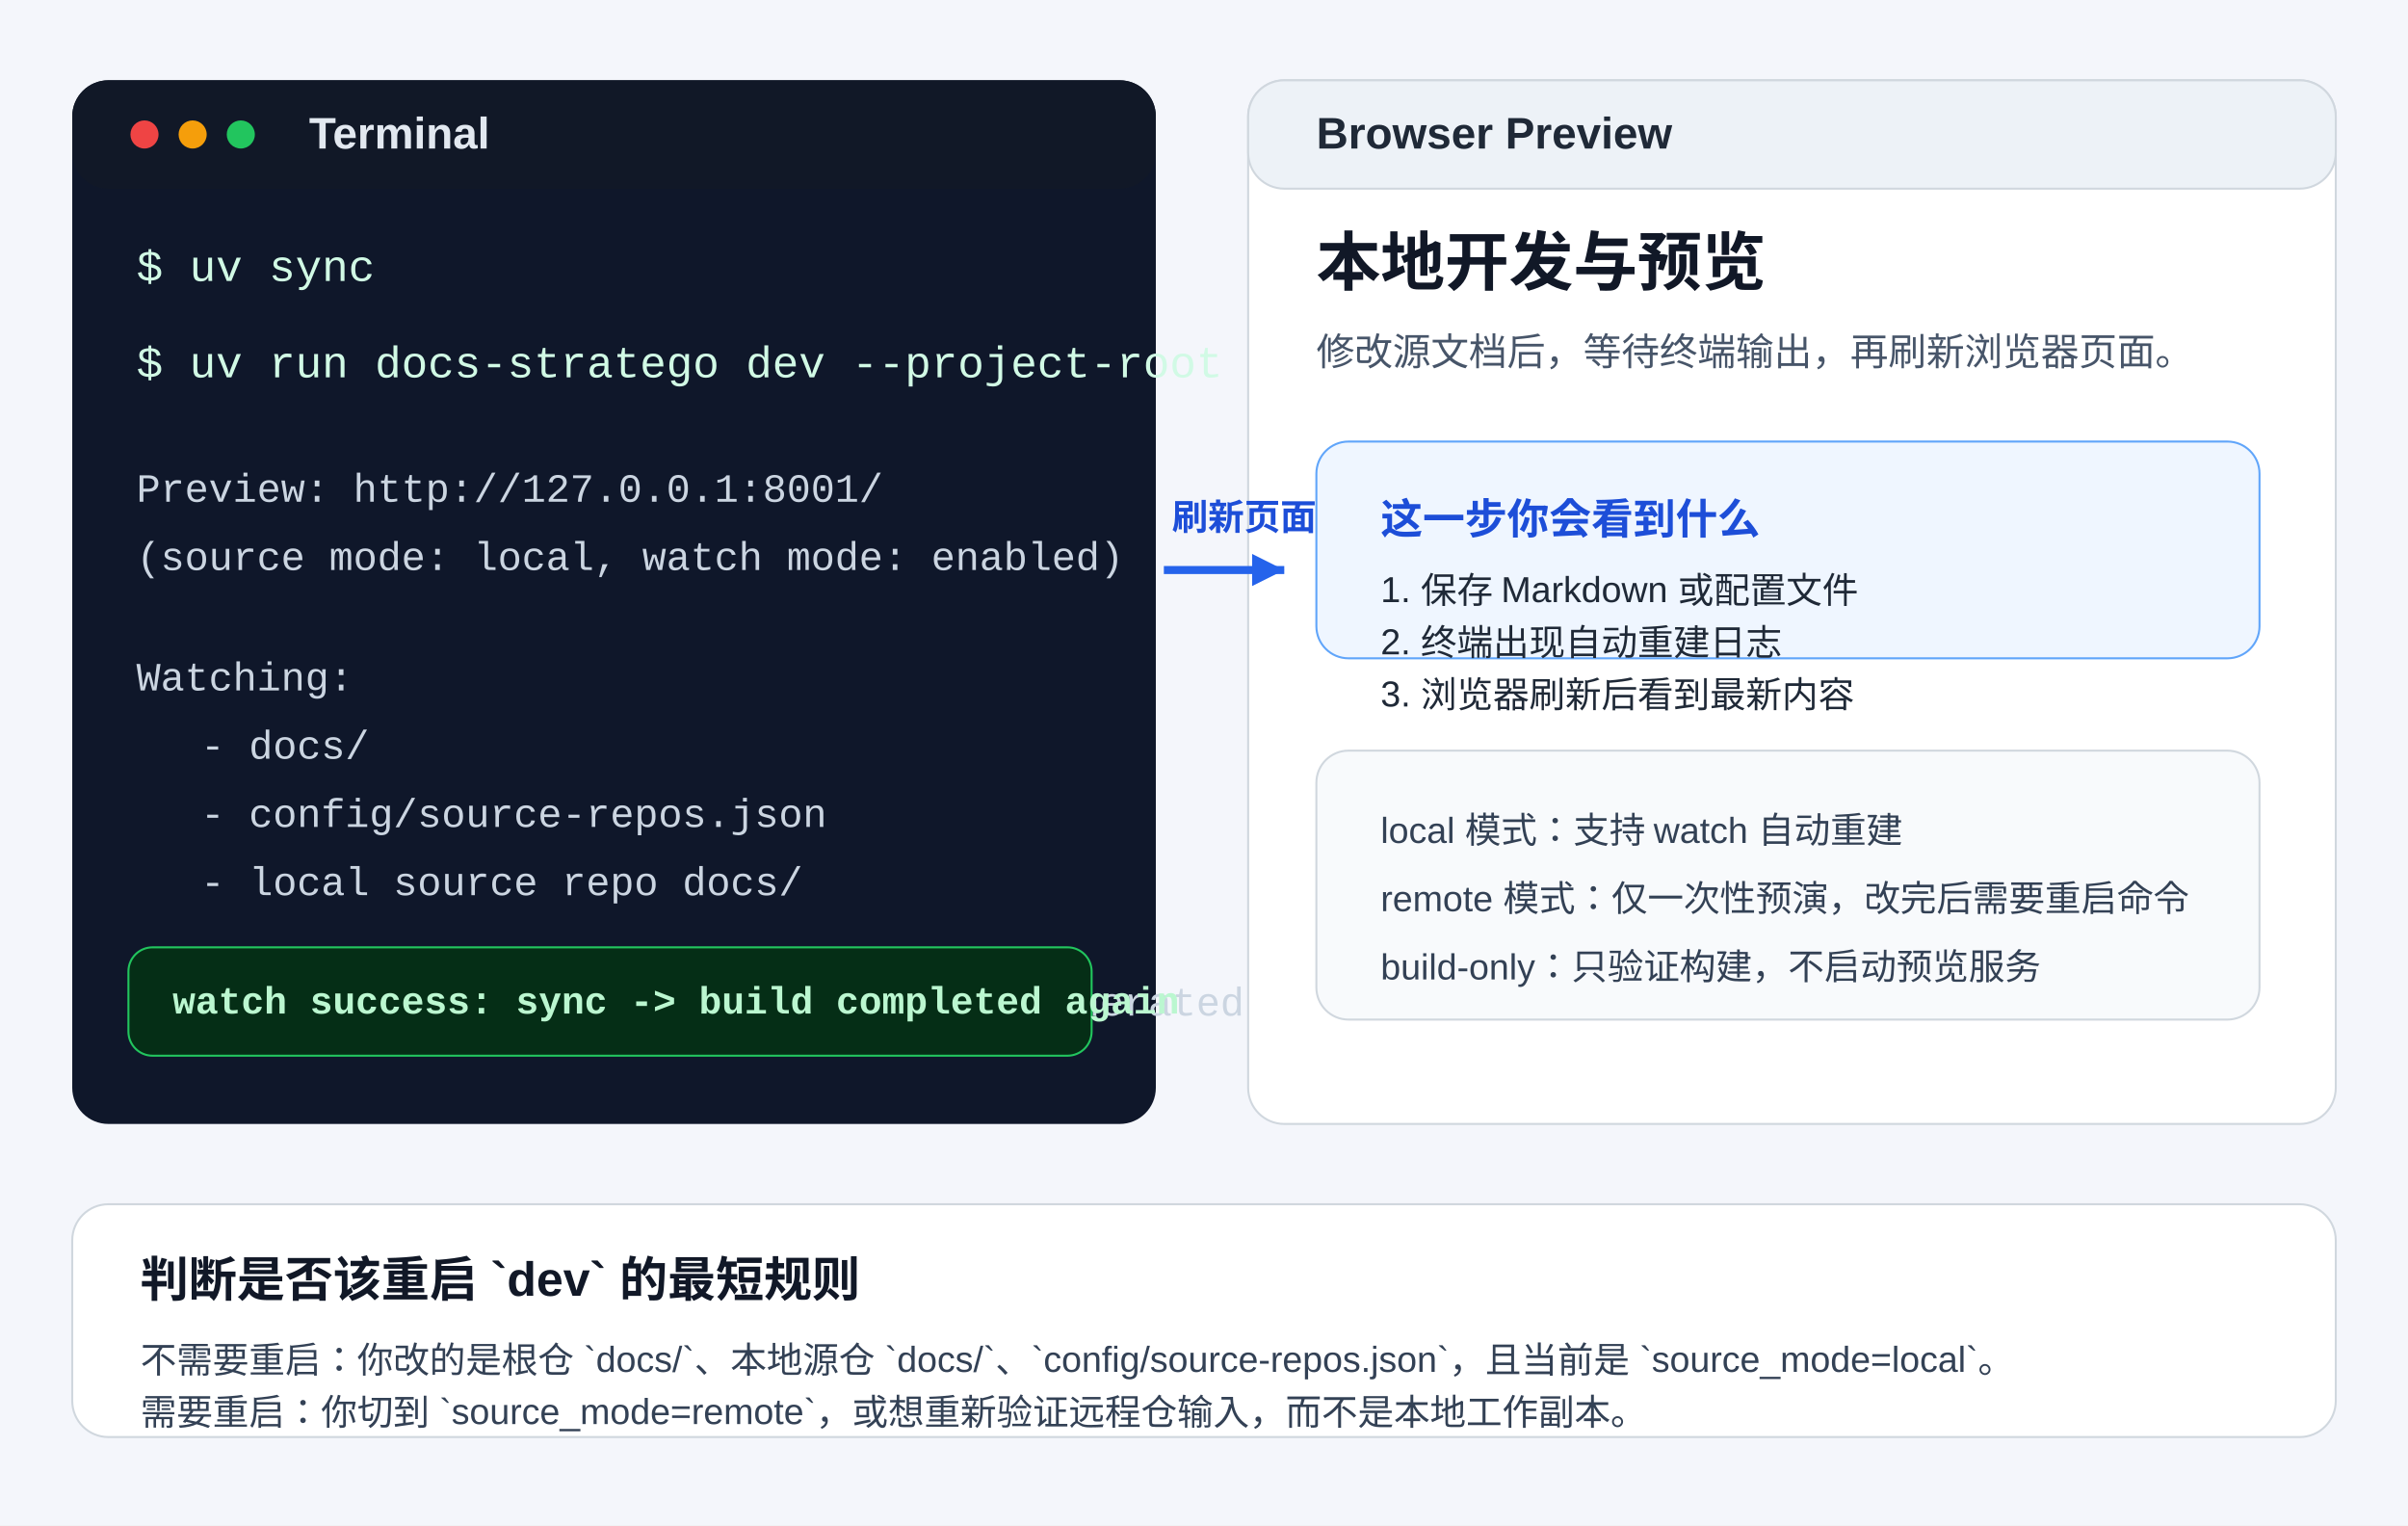
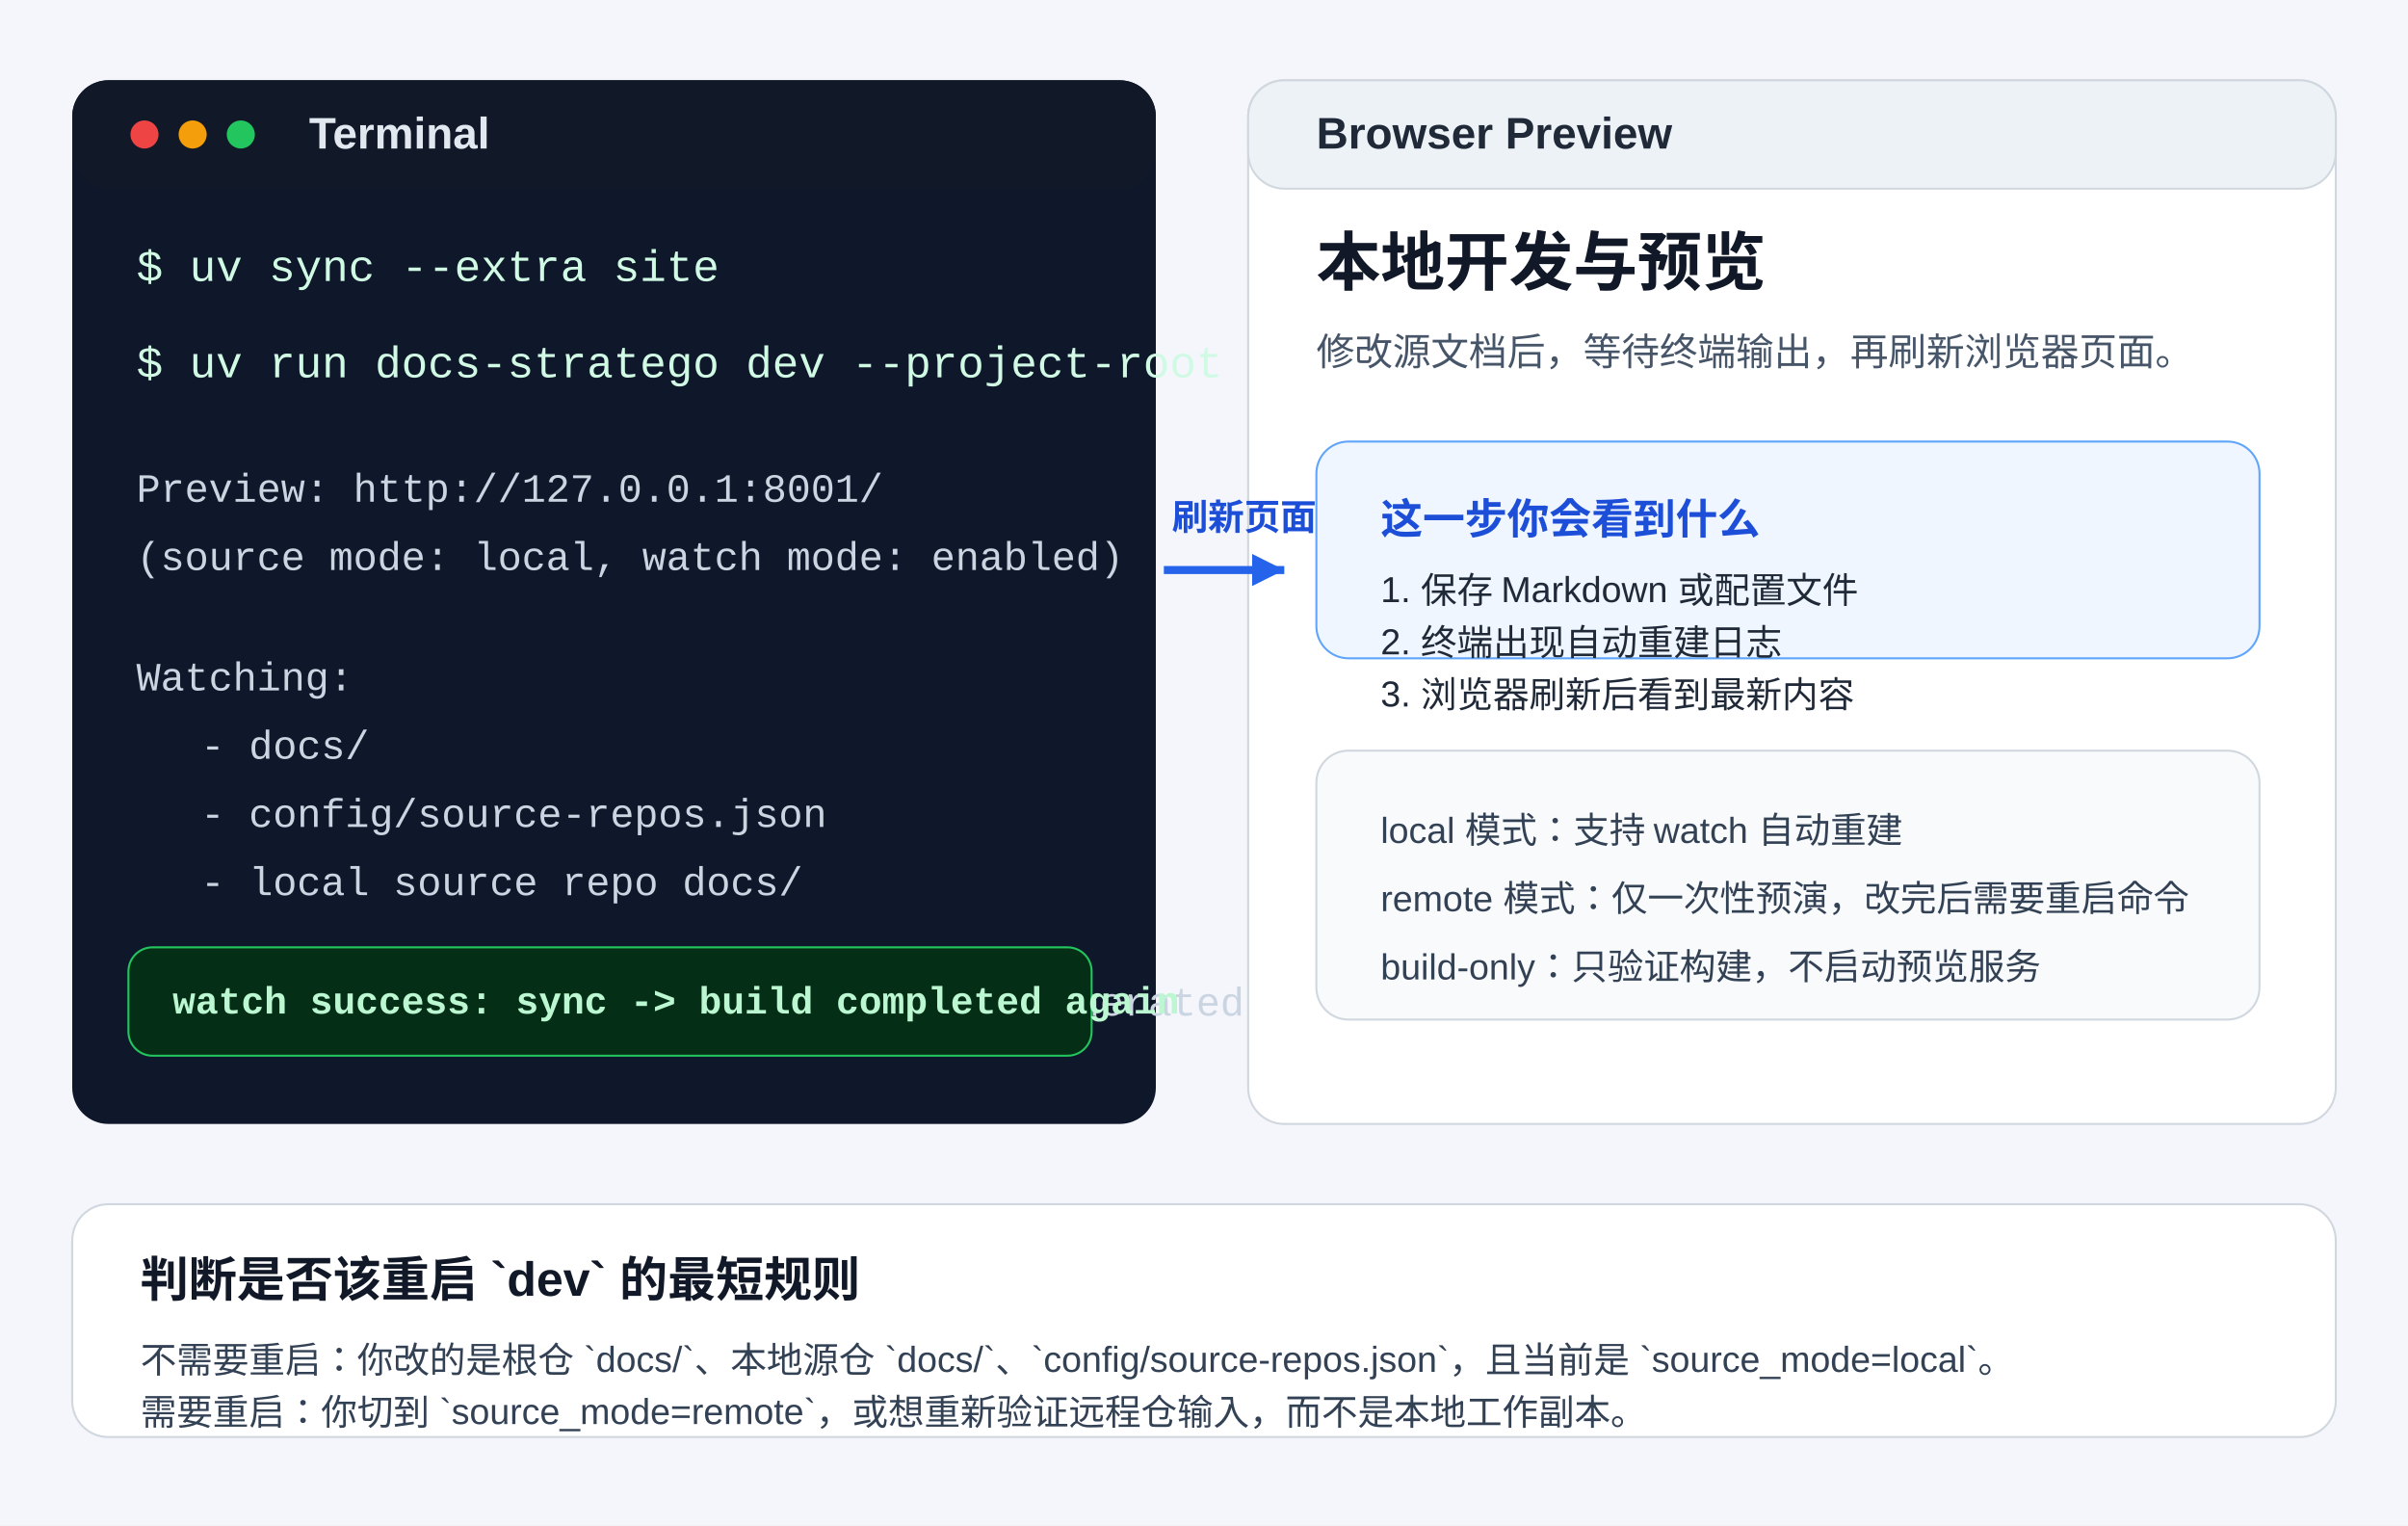
<svg xmlns="http://www.w3.org/2000/svg" width="1200" height="760" viewBox="0 0 1200 760" role="img" aria-labelledby="title desc">
  <rect width="1200" height="760" fill="#f4f6fb" />
  <rect x="36" y="40" width="540" height="520" rx="18" fill="#0f172a" />
  <rect x="36" y="40" width="540" height="54" rx="18" fill="#111827" />
  <circle cx="72" cy="67" r="7" fill="#ef4444" />
  <circle cx="96" cy="67" r="7" fill="#f59e0b" />
  <circle cx="120" cy="67" r="7" fill="#22c55e" />
  <text x="154" y="74" font-family="Arial, sans-serif" font-size="22" font-weight="700" fill="#e2e8f0">Terminal</text>
  <g font-family="Courier New, monospace" font-size="22" fill="#d1fae5">
-     <text x="68" y="140">$ uv sync</text>
+     <text x="68" y="140">$ uv sync --extra site</text>
    <text x="68" y="188">$ uv run docs-stratego dev --project-root .</text>
  </g>
  <g font-family="Courier New, monospace" font-size="20" fill="#cbd5e1">
    <text x="68" y="250">Preview: http://127.0.0.1:8001/</text>
    <text x="68" y="284">(source mode: local, watch mode: enabled)</text>
    <text x="68" y="344">Watching:</text>
    <text x="100" y="378">- docs/</text>
    <text x="100" y="412">- config/source-repos.json</text>
    <text x="100" y="446">- local source repo docs/</text>
    <text x="68" y="506">Detected source doc changes. Rebuilt generated docs.</text>
  </g>
  <rect x="64" y="472" width="480" height="54" rx="12" fill="#052e16" stroke="#22c55e" />
  <text x="86" y="505" font-family="Courier New, monospace" font-size="19" font-weight="700" fill="#bbf7d0">watch success: sync -&gt; build completed again</text>
  <rect x="622" y="40" width="542" height="520" rx="18" fill="#ffffff" stroke="#d0d7de" />
  <rect x="622" y="40" width="542" height="54" rx="18" fill="#edf2f7" stroke="#d0d7de" />
  <text x="656" y="74" font-family="Arial, sans-serif" font-size="22" font-weight="700" fill="#1f2937">Browser Preview</text>
  <text x="656" y="142" font-family="Arial, sans-serif" font-size="32" font-weight="700" fill="#111827">本地开发与预览</text>
  <text x="656" y="182" font-family="Arial, sans-serif" font-size="19" fill="#475569">修改源文档后，等待终端输出，再刷新浏览器页面。</text>
  <rect x="656" y="220" width="470" height="108" rx="16" fill="#eff6ff" stroke="#60a5fa" />
  <text x="688" y="266" font-family="Arial, sans-serif" font-size="21" font-weight="700" fill="#1d4ed8">这一步你会看到什么</text>
  <text x="688" y="300" font-family="Arial, sans-serif" font-size="18" fill="#1f2937">1. 保存 Markdown 或配置文件</text>
  <text x="688" y="326" font-family="Arial, sans-serif" font-size="18" fill="#1f2937">2. 终端出现自动重建日志</text>
  <text x="688" y="352" font-family="Arial, sans-serif" font-size="18" fill="#1f2937">3. 浏览器刷新后看到最新内容</text>
  <rect x="656" y="374" width="470" height="134" rx="16" fill="#f8fafc" stroke="#d0d7de" />
  <g font-family="Arial, sans-serif" font-size="18" fill="#334155">
    <text x="688" y="420">local 模式：支持 watch 自动重建</text>
    <text x="688" y="454">remote 模式：仅一次性预演，改完后需要重启命令</text>
    <text x="688" y="488">build-only：只验证构建，不启动预览服务</text>
  </g>
  <path d="M580 284 C610 284, 618 284, 640 284" fill="none" stroke="#2563eb" stroke-width="4" />
  <polygon points="640,284 624,276 624,292" fill="#2563eb" />
  <text x="584" y="264" font-family="Arial, sans-serif" font-size="18" font-weight="700" fill="#1d4ed8">刷新页面</text>
  <rect x="36" y="600" width="1128" height="116" rx="18" fill="#ffffff" stroke="#d0d7de" />
  <text x="70" y="646" font-family="Arial, sans-serif" font-size="24" font-weight="700" fill="#111827">判断是否该重启 `dev` 的最短规则</text>
  <g font-family="Arial, sans-serif" font-size="18" fill="#334155">
    <text x="70" y="684">不需要重启：你改的是根仓 `docs/`、本地源仓 `docs/`、`config/source-repos.json`，且当前是 `source_mode=local`。</text>
    <text x="70" y="710">需要重启：你切到 `source_mode=remote`，或想重新验证远程仓输入，而不是本地工作副本。</text>
  </g>
</svg>
